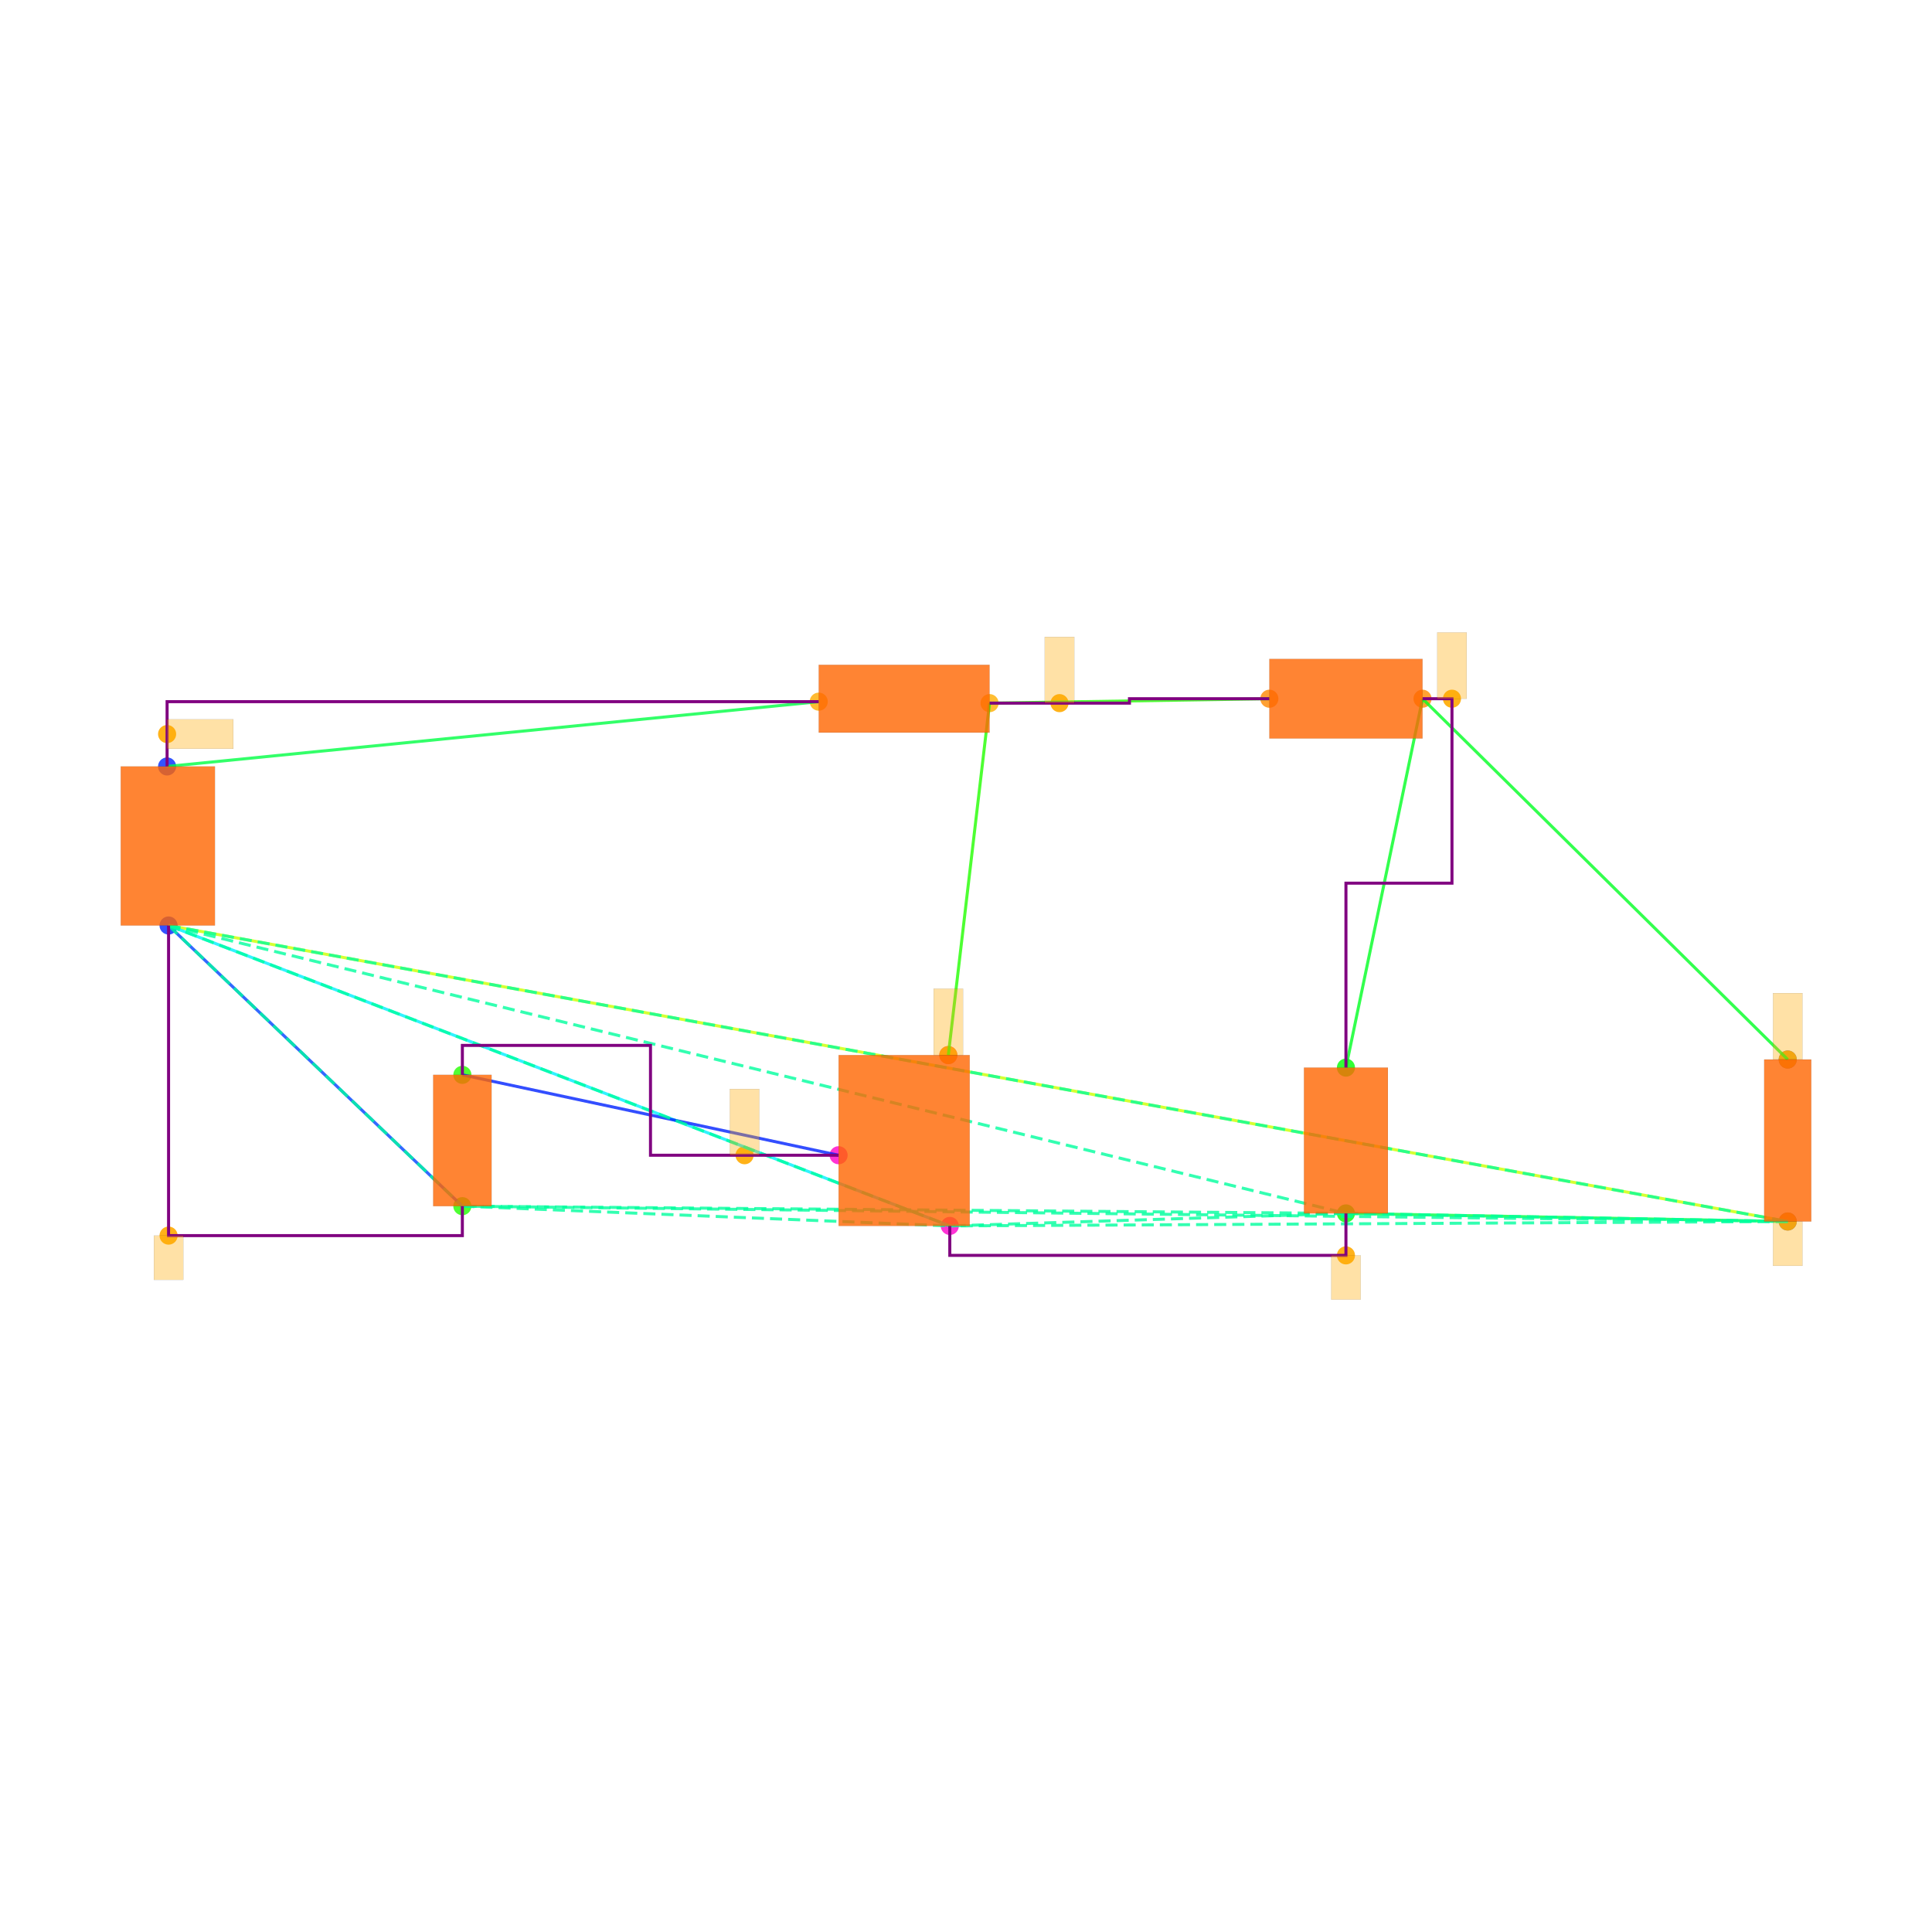
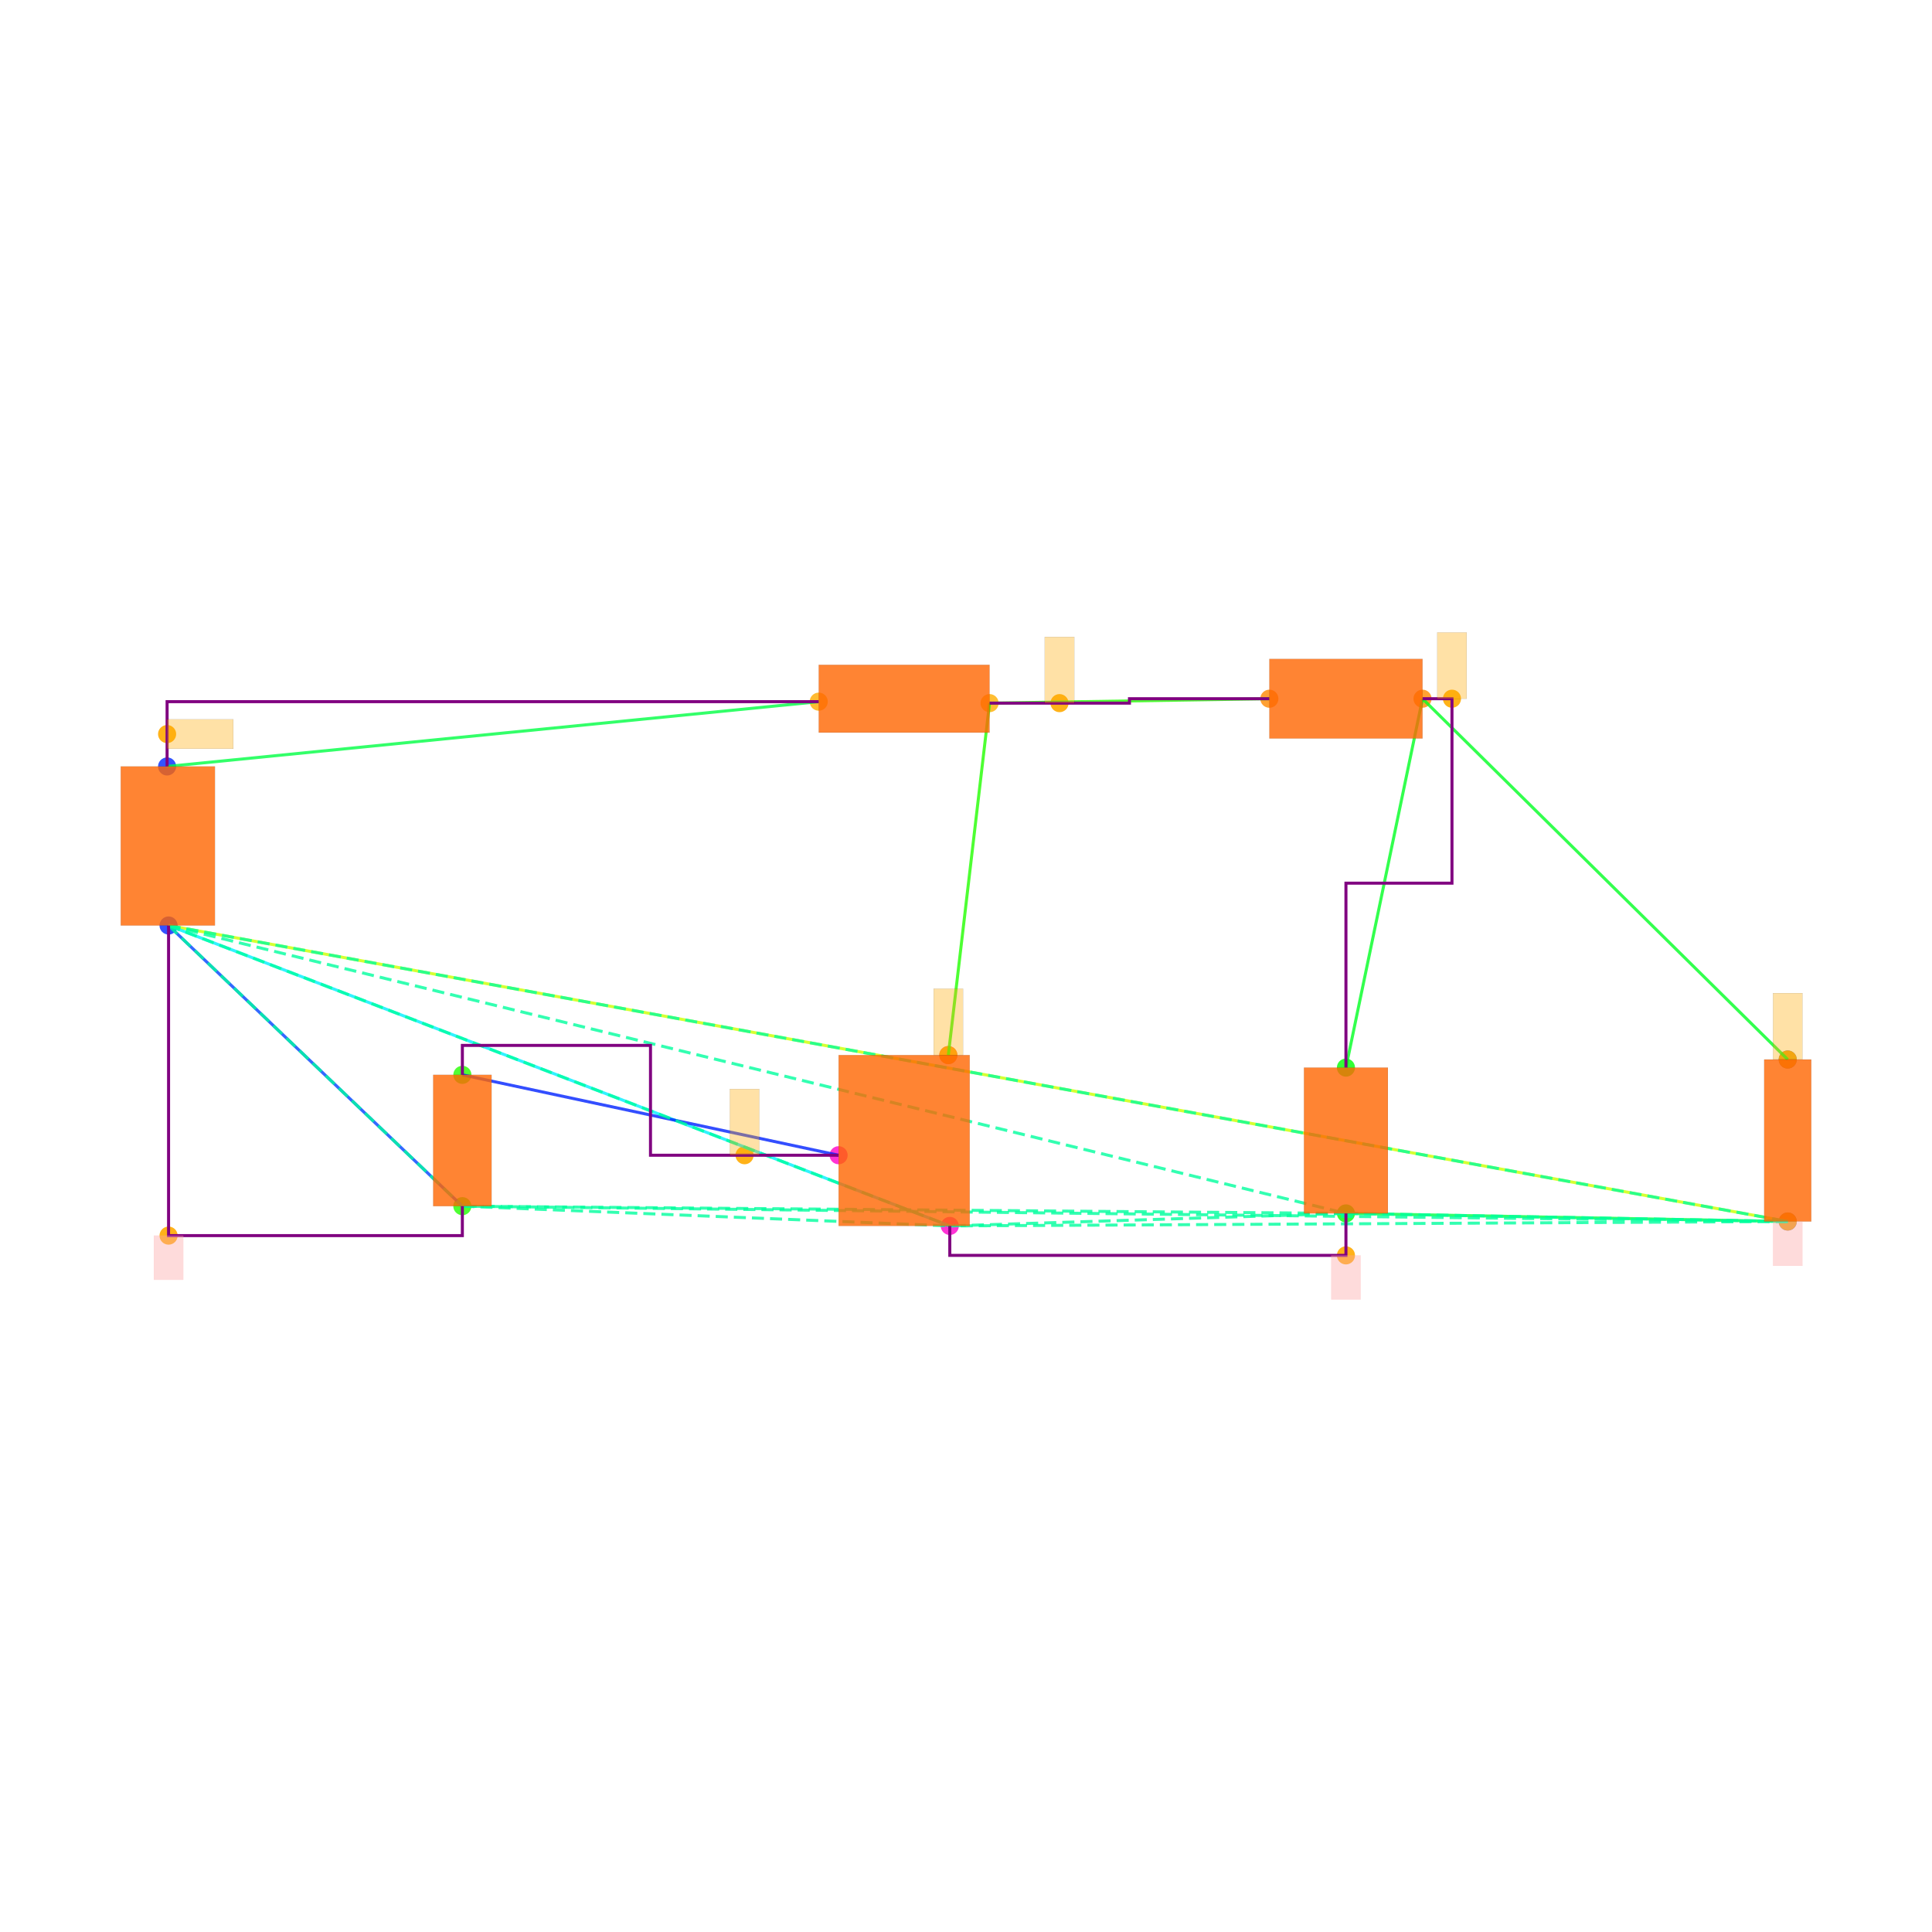
<svg xmlns="http://www.w3.org/2000/svg" width="640" height="640" viewBox="0 0 640 640">
  <rect width="100%" height="100%" fill="white" />
  <g>
    <circle data-type="point" data-label="V1.1 y+" data-x="-5.005" data-y="2.54" cx="55.353" cy="253.899" r="3" fill="hsl(230, 100%, 50%, 0.8)" />
  </g>
  <g>
    <circle data-type="point" data-label="V1.2 y-" data-x="-4.995" data-y="1.46" cx="55.841" cy="306.585" r="3" fill="hsl(231, 100%, 50%, 0.8)" />
  </g>
  <g>
    <circle data-type="point" data-label="L1.1 x-" data-x="-0.58" data-y="2.98" cx="271.217" cy="232.435" r="3" fill="hsl(40, 100%, 50%, 0.8)" />
  </g>
  <g>
    <circle data-type="point" data-label="L1.2 x+" data-x="0.58" data-y="2.97" cx="327.805" cy="232.923" r="3" fill="hsl(41, 100%, 50%, 0.8)" />
  </g>
  <g>
    <circle data-type="point" data-label="D1.1 x-" data-x="2.48" data-y="3" cx="420.493" cy="231.459" r="3" fill="hsl(32, 100%, 50%, 0.8)" />
  </g>
  <g>
    <circle data-type="point" data-label="D1.2 x+" data-x="3.52" data-y="3" cx="471.227" cy="231.459" r="3" fill="hsl(33, 100%, 50%, 0.8)" />
  </g>
  <g>
    <circle data-type="point" data-label="C1.2 y-" data-x="3" data-y="-0.49500000000000005" cx="445.86" cy="401.955" r="3" fill="hsl(122, 100%, 50%, 0.8)" />
  </g>
  <g>
    <circle data-type="point" data-label="C1.1 y+" data-x="3" data-y="0.49500000000000005" cx="445.86" cy="353.66" r="3" fill="hsl(121, 100%, 50%, 0.8)" />
  </g>
  <g>
    <circle data-type="point" data-label="R1.1 y+" data-x="6" data-y="0.55" cx="592.208" cy="350.977" r="3" fill="hsl(226, 100%, 50%, 0.8)" />
  </g>
  <g>
    <circle data-type="point" data-label="R1.2 y-" data-x="6" data-y="-0.55" cx="592.208" cy="404.638" r="3" fill="hsl(227, 100%, 50%, 0.8)" />
  </g>
  <g>
    <circle data-type="point" data-label="V2.1 y+" data-x="-2.9999378" data-y="0.4458008" cx="153.166" cy="356.06" r="3" fill="hsl(111, 100%, 50%, 0.8)" />
  </g>
  <g>
    <circle data-type="point" data-label="V2.2 y-" data-x="-3.0000622" data-y="-0.4458008" cx="153.16" cy="399.555" r="3" fill="hsl(112, 100%, 50%, 0.8)" />
  </g>
  <g>
    <circle data-type="point" data-label="M1.1 y+" data-x="0.3" data-y="0.58" cx="314.146" cy="349.514" r="3" fill="hsl(311, 100%, 50%, 0.8)" />
  </g>
  <g>
    <circle data-type="point" data-label="M1.2 y-" data-x="0.31" data-y="-0.58" cx="314.634" cy="406.102" r="3" fill="hsl(312, 100%, 50%, 0.8)" />
  </g>
  <g>
    <circle data-type="point" data-label="M1.3 x-" data-x="-0.445" data-y="-0.1" cx="277.803" cy="382.686" r="3" fill="hsl(313, 100%, 50%, 0.8)" />
  </g>
  <g>
    <circle data-type="point" data-label="anchorPoint orientation: x+" data-x="-5.005" data-y="2.7600000000000002" cx="55.353" cy="243.167" r="3" fill="hsl(40, 100%, 50%, 0.9)" />
  </g>
  <g>
    <circle data-type="point" data-label="anchorPoint orientation: y-" data-x="3" data-y="-0.78" cx="445.86" cy="415.858" r="3" fill="hsl(40, 100%, 50%, 0.9)" />
  </g>
  <g>
    <circle data-type="point" data-label="anchorPoint orientation: y-" data-x="6" data-y="-0.55" cx="592.208" cy="404.638" r="3" fill="hsl(40, 100%, 50%, 0.9)" />
  </g>
  <g>
    <circle data-type="point" data-label="anchorPoint orientation: y-" data-x="-4.995" data-y="-0.6458008" cx="55.841" cy="409.312" r="3" fill="hsl(40, 100%, 50%, 0.9)" />
  </g>
  <g>
    <circle data-type="point" data-label="anchorPoint orientation: y+" data-x="1.055" data-y="2.97" cx="350.977" cy="232.923" r="3" fill="hsl(40, 100%, 50%, 0.9)" />
  </g>
  <g>
    <circle data-type="point" data-label="anchorPoint orientation: y+" data-x="0.3" data-y="0.58" cx="314.146" cy="349.514" r="3" fill="hsl(40, 100%, 50%, 0.9)" />
  </g>
  <g>
    <circle data-type="point" data-label="anchorPoint orientation: y+" data-x="3.7199999999999998" data-y="3" cx="480.983" cy="231.459" r="3" fill="hsl(40, 100%, 50%, 0.9)" />
  </g>
  <g>
    <circle data-type="point" data-label="anchorPoint orientation: y+" data-x="6" data-y="0.55" cx="592.208" cy="350.977" r="3" fill="hsl(40, 100%, 50%, 0.9)" />
  </g>
  <g>
    <circle data-type="point" data-label="anchorPoint orientation: y+" data-x="-1.08373445" data-y="-0.09999999999999987" cx="246.644" cy="382.686" r="3" fill="hsl(40, 100%, 50%, 0.9)" />
  </g>
  <g>
    <polyline data-points="-5.005,2.54 -0.58,2.98" data-type="line" data-label="" points="55.353,253.899 271.217,232.435" fill="none" stroke="hsl(136, 100%, 50%, 0.8)" stroke-width="1" />
  </g>
  <g>
    <polyline data-points="0.58,2.97 2.48,3" data-type="line" data-label="" points="327.805,232.923 420.493,231.459" fill="none" stroke="hsl(112, 100%, 50%, 0.8)" stroke-width="1" />
  </g>
  <g>
    <polyline data-points="3.52,3 3,0.49500000000000005" data-type="line" data-label="" points="471.227,231.459 445.86,353.66" fill="none" stroke="hsl(128, 100%, 50%, 0.8)" stroke-width="1" />
  </g>
  <g>
    <polyline data-points="3.52,3 6,0.55" data-type="line" data-label="" points="471.227,231.459 592.208,350.977" fill="none" stroke="hsl(128, 100%, 50%, 0.8)" stroke-width="1" />
  </g>
  <g>
    <polyline data-points="3,-0.49500000000000005 6,-0.55" data-type="line" data-label="" points="445.86,401.955 592.208,404.638" fill="none" stroke="hsl(136, 100%, 50%, 0.8)" stroke-width="1" />
  </g>
  <g>
    <polyline data-points="6,-0.55 -4.995,1.46" data-type="line" data-label="" points="592.208,404.638 55.841,306.585" fill="none" stroke="hsl(72, 100%, 50%, 0.8)" stroke-width="1" />
  </g>
  <g>
    <polyline data-points="0.58,2.97 0.3,0.58" data-type="line" data-label="" points="327.805,232.923 314.146,349.514" fill="none" stroke="hsl(112, 100%, 50%, 0.8)" stroke-width="1" />
  </g>
  <g>
    <polyline data-points="0.31,-0.58 -4.995,1.46" data-type="line" data-label="" points="314.634,406.102 55.841,306.585" fill="none" stroke="hsl(184, 100%, 50%, 0.8)" stroke-width="1" />
  </g>
  <g>
    <polyline data-points="-0.445,-0.1 -2.9999378,0.4458008" data-type="line" data-label="" points="277.803,382.686 153.166,356.06" fill="none" stroke="hsl(232, 100%, 50%, 0.8)" stroke-width="1" />
  </g>
  <g>
    <polyline data-points="-3.0000622,-0.4458008 -4.995,1.46" data-type="line" data-label="" points="153.16,399.555 55.841,306.585" fill="none" stroke="hsl(224, 100%, 50%, 0.8)" stroke-width="1" />
  </g>
  <g>
    <polyline data-points="-4.995,1.46 3,-0.49500000000000005" data-type="line" data-label="" points="55.841,306.585 445.86,401.955" fill="none" stroke="hsl(157, 100%, 50%, 0.8)" stroke-width="1" stroke-dasharray="4 2" />
  </g>
  <g>
    <polyline data-points="-4.995,1.46 6,-0.55" data-type="line" data-label="" points="55.841,306.585 592.208,404.638" fill="none" stroke="hsl(157, 100%, 50%, 0.8)" stroke-width="1" stroke-dasharray="4 2" />
  </g>
  <g>
    <polyline data-points="-4.995,1.46 -3.0000622,-0.4458008" data-type="line" data-label="" points="55.841,306.585 153.16,399.555" fill="none" stroke="hsl(157, 100%, 50%, 0.8)" stroke-width="1" stroke-dasharray="4 2" />
  </g>
  <g>
    <polyline data-points="-4.995,1.46 0.31,-0.58" data-type="line" data-label="" points="55.841,306.585 314.634,406.102" fill="none" stroke="hsl(157, 100%, 50%, 0.8)" stroke-width="1" stroke-dasharray="4 2" />
  </g>
  <g>
    <polyline data-points="3,-0.49500000000000005 6,-0.55" data-type="line" data-label="" points="445.86,401.955 592.208,404.638" fill="none" stroke="hsl(157, 100%, 50%, 0.8)" stroke-width="1" stroke-dasharray="4 2" />
  </g>
  <g>
    <polyline data-points="3,-0.49500000000000005 -3.0000622,-0.4458008" data-type="line" data-label="" points="445.86,401.955 153.16,399.555" fill="none" stroke="hsl(157, 100%, 50%, 0.8)" stroke-width="1" stroke-dasharray="4 2" />
  </g>
  <g>
    <polyline data-points="3,-0.49500000000000005 0.31,-0.58" data-type="line" data-label="" points="445.86,401.955 314.634,406.102" fill="none" stroke="hsl(157, 100%, 50%, 0.8)" stroke-width="1" stroke-dasharray="4 2" />
  </g>
  <g>
    <polyline data-points="6,-0.55 -3.0000622,-0.4458008" data-type="line" data-label="" points="592.208,404.638 153.16,399.555" fill="none" stroke="hsl(157, 100%, 50%, 0.8)" stroke-width="1" stroke-dasharray="4 2" />
  </g>
  <g>
    <polyline data-points="6,-0.55 0.31,-0.58" data-type="line" data-label="" points="592.208,404.638 314.634,406.102" fill="none" stroke="hsl(157, 100%, 50%, 0.8)" stroke-width="1" stroke-dasharray="4 2" />
  </g>
  <g>
    <polyline data-points="-3.0000622,-0.4458008 0.31,-0.58" data-type="line" data-label="" points="153.16,399.555 314.634,406.102" fill="none" stroke="hsl(157, 100%, 50%, 0.8)" stroke-width="1" stroke-dasharray="4 2" />
  </g>
  <g>
    <polyline data-points="0.58,2.97 1.53,2.97 1.53,3 2.48,3" data-type="line" data-label="" points="327.805,232.923 374.149,232.923 374.149,231.459 420.493,231.459" fill="none" stroke="purple" stroke-width="1" />
  </g>
  <g>
    <polyline data-points="-5.005,2.54 -5.005,2.9800000000000004 -0.5800000000000001,2.9800000000000004" data-type="line" data-label="" points="55.353,253.899 55.353,232.435 271.217,232.435" fill="none" stroke="purple" stroke-width="1" />
  </g>
  <g>
    <polyline data-points="3.52,3 3.7199999999999998,3 3.7199999999999998,1.7474999999999996 3,1.7474999999999996 3,0.49500000000000005" data-type="line" data-label="" points="471.227,231.459 480.983,231.459 480.983,292.56 445.86,292.56 445.86,353.66" fill="none" stroke="purple" stroke-width="1" />
  </g>
  <g>
    <polyline data-points="3,-0.4950000000000001 3,-0.78 0.31,-0.78 0.31,-0.58" data-type="line" data-label="" points="445.86,401.955 445.86,415.858 314.634,415.858 314.634,406.102" fill="none" stroke="purple" stroke-width="1" />
  </g>
  <g>
    <polyline data-points="-4.995,1.46 -4.995,-0.6458008 -3.0000622,-0.6458008 -3.0000622,-0.4458007999999998" data-type="line" data-label="" points="55.841,306.585 55.841,409.312 153.16,409.312 153.16,399.555" fill="none" stroke="purple" stroke-width="1" />
  </g>
  <g>
    <polyline data-points="-0.44499999999999984,-0.09999999999999987 -1.7224689,-0.09999999999999987 -1.7224689,0.6458008000000002 -2.9999378,0.6458008000000002 -2.9999378,0.4458008" data-type="line" data-label="" points="277.803,382.686 215.484,382.686 215.484,346.304 153.166,346.304 153.166,356.06" fill="none" stroke="purple" stroke-width="1" />
  </g>
  <g>
    <rect data-type="rect" data-label="schematic_component_0" data-x="-5" data-y="2" x="40" y="253.899" width="31.194" height="52.685" fill="hsl(24, 100%, 50%, 0.8)" stroke="black" stroke-width="0.02" />
  </g>
  <g>
    <rect data-type="rect" data-label="schematic_component_1" data-x="0" data-y="3" x="271.217" y="220.239" width="56.588" height="22.44" fill="hsl(24, 100%, 50%, 0.8)" stroke="black" stroke-width="0.02" />
  </g>
  <g>
    <rect data-type="rect" data-label="schematic_component_2" data-x="3" data-y="3" x="420.493" y="218.288" width="50.734" height="26.343" fill="hsl(24, 100%, 50%, 0.8)" stroke="black" stroke-width="0.02" />
  </g>
  <g>
    <rect data-type="rect" data-label="schematic_component_3" data-x="3" data-y="0" x="431.957" y="353.66" width="27.806" height="48.295" fill="hsl(24, 100%, 50%, 0.8)" stroke="black" stroke-width="0.02" />
  </g>
  <g>
    <rect data-type="rect" data-label="schematic_component_4" data-x="6" data-y="0" x="584.416" y="350.977" width="15.584" height="53.661" fill="hsl(24, 100%, 50%, 0.8)" stroke="black" stroke-width="0.02" />
  </g>
  <g>
    <rect data-type="rect" data-label="schematic_component_5" data-x="-3" data-y="0" x="143.498" y="356.06" width="19.33" height="43.495" fill="hsl(24, 100%, 50%, 0.8)" stroke="black" stroke-width="0.02" />
  </g>
  <g>
    <rect data-type="rect" data-label="schematic_component_6" data-x="0" data-y="0" x="277.803" y="349.514" width="43.417" height="56.588" fill="hsl(24, 100%, 50%, 0.8)" stroke="black" stroke-width="0.02" />
  </g>
  <g>
-     <rect data-type="rect" data-label="netId: .V1 &gt; .pin1 to .L1 &gt; .pin1 globalConnNetId: connectivity_net0" data-x="-4.78" data-y="2.7600000000000002" x="55.353" y="238.289" width="21.952" height="9.757" fill="hsl(40, 100%, 50%, 0.35)" stroke="black" stroke-width="0.02" />
-   </g>
-   <g>
-     <rect data-type="rect" data-label="netId: GND globalConnNetId: connectivity_net3" data-x="3" data-y="-0.93" x="440.981" y="415.858" width="9.757" height="14.635" fill="hsl(40, 100%, 50%, 0.35)" stroke="black" stroke-width="0.02" />
-   </g>
-   <g>
-     <rect data-type="rect" data-label="netId: GND globalConnNetId: connectivity_net3" data-x="6" data-y="-0.7010000000000001" x="587.33" y="404.687" width="9.757" height="14.635" fill="hsl(40, 100%, 50%, 0.35)" stroke="black" stroke-width="0.02" />
-   </g>
-   <g>
-     <rect data-type="rect" data-label="netId: GND globalConnNetId: connectivity_net3" data-x="-4.995" data-y="-0.7958008" x="50.963" y="409.312" width="9.757" height="14.635" fill="hsl(40, 100%, 50%, 0.35)" stroke="black" stroke-width="0.02" />
-   </g>
-   <g>
-     <rect data-type="rect" data-label="netId: .L1 &gt; .pin2 to .M1 &gt; .drain globalConnNetId: connectivity_net1" data-x="1.055" data-y="3.1950000000000003" x="346.099" y="210.97" width="9.757" height="21.952" fill="hsl(40, 100%, 50%, 0.35)" stroke="black" stroke-width="0.02" />
-   </g>
-   <g>
-     <rect data-type="rect" data-label="netId: .L1 &gt; .pin2 to .M1 &gt; .drain globalConnNetId: connectivity_net1" data-x="0.3" data-y="0.8059999999999999" x="309.268" y="327.513" width="9.757" height="21.952" fill="hsl(40, 100%, 50%, 0.35)" stroke="black" stroke-width="0.02" />
-   </g>
-   <g>
-     <rect data-type="rect" data-label="netId: .D1 &gt; .cathode to .R1 &gt; .pin1 globalConnNetId: connectivity_net2" data-x="3.7199999999999998" data-y="3.225" x="476.105" y="209.507" width="9.757" height="21.952" fill="hsl(40, 100%, 50%, 0.35)" stroke="black" stroke-width="0.02" />
-   </g>
-   <g>
-     <rect data-type="rect" data-label="netId: .D1 &gt; .cathode to .R1 &gt; .pin1 globalConnNetId: connectivity_net2" data-x="6" data-y="0.776" x="587.33" y="328.976" width="9.757" height="21.952" fill="hsl(40, 100%, 50%, 0.35)" stroke="black" stroke-width="0.02" />
-   </g>
-   <g>
-     <rect data-type="rect" data-label="netId: .M1 &gt; .gate to .V2 &gt; .pin1 globalConnNetId: connectivity_net4" data-x="-1.08373445" data-y="0.12500000000000014" x="241.765" y="360.734" width="9.757" height="21.952" fill="hsl(40, 100%, 50%, 0.35)" stroke="black" stroke-width="0.02" />
+     <rect data-type="rect" data-label="netId: .V1 &gt; .pin1 to .L1 &gt; .pin1 globalConnNetId: connectivity_net0 available orientations: any" data-x="-4.78" data-y="2.7600000000000002" x="55.353" y="238.289" width="21.952" height="9.757" fill="hsl(40, 100%, 50%, 0.35)" stroke="black" stroke-width="0.02" />
+   </g>
+   <g>
+     <rect data-type="rect" data-label="netId: GND globalConnNetId: connectivity_net3 available orientations: y-" data-x="3" data-y="-0.93" x="440.981" y="415.858" width="9.757" height="14.635" fill="#fca5a566" stroke="#fca5a5" stroke-width="0.02" />
+   </g>
+   <g>
+     <rect data-type="rect" data-label="netId: GND globalConnNetId: connectivity_net3 available orientations: y-" data-x="6" data-y="-0.7010000000000001" x="587.33" y="404.687" width="9.757" height="14.635" fill="#fca5a566" stroke="#fca5a5" stroke-width="0.02" />
+   </g>
+   <g>
+     <rect data-type="rect" data-label="netId: GND globalConnNetId: connectivity_net3 available orientations: y-" data-x="-4.995" data-y="-0.7958008" x="50.963" y="409.312" width="9.757" height="14.635" fill="#fca5a566" stroke="#fca5a5" stroke-width="0.02" />
+   </g>
+   <g>
+     <rect data-type="rect" data-label="netId: .L1 &gt; .pin2 to .M1 &gt; .drain globalConnNetId: connectivity_net1 available orientations: any" data-x="1.055" data-y="3.1950000000000003" x="346.099" y="210.97" width="9.757" height="21.952" fill="hsl(40, 100%, 50%, 0.35)" stroke="black" stroke-width="0.02" />
+   </g>
+   <g>
+     <rect data-type="rect" data-label="netId: .L1 &gt; .pin2 to .M1 &gt; .drain globalConnNetId: connectivity_net1 available orientations: any" data-x="0.3" data-y="0.8059999999999999" x="309.268" y="327.513" width="9.757" height="21.952" fill="hsl(40, 100%, 50%, 0.35)" stroke="black" stroke-width="0.02" />
+   </g>
+   <g>
+     <rect data-type="rect" data-label="netId: .D1 &gt; .cathode to .R1 &gt; .pin1 globalConnNetId: connectivity_net2 available orientations: any" data-x="3.7199999999999998" data-y="3.225" x="476.105" y="209.507" width="9.757" height="21.952" fill="hsl(40, 100%, 50%, 0.35)" stroke="black" stroke-width="0.02" />
+   </g>
+   <g>
+     <rect data-type="rect" data-label="netId: .D1 &gt; .cathode to .R1 &gt; .pin1 globalConnNetId: connectivity_net2 available orientations: any" data-x="6" data-y="0.776" x="587.33" y="328.976" width="9.757" height="21.952" fill="hsl(40, 100%, 50%, 0.35)" stroke="black" stroke-width="0.02" />
+   </g>
+   <g>
+     <rect data-type="rect" data-label="netId: .M1 &gt; .gate to .V2 &gt; .pin1 globalConnNetId: connectivity_net4 available orientations: any" data-x="-1.08373445" data-y="0.12500000000000014" x="241.765" y="360.734" width="9.757" height="21.952" fill="hsl(40, 100%, 50%, 0.35)" stroke="black" stroke-width="0.02" />
  </g>
  <g id="crosshair" style="display: none">
    <line id="crosshair-h" y1="0" y2="640" stroke="#666" stroke-width="0.5" />
    <line id="crosshair-v" x1="0" x2="640" stroke="#666" stroke-width="0.5" />
    <text id="coordinates" font-family="monospace" font-size="12" fill="#666" />
  </g>
</svg>
